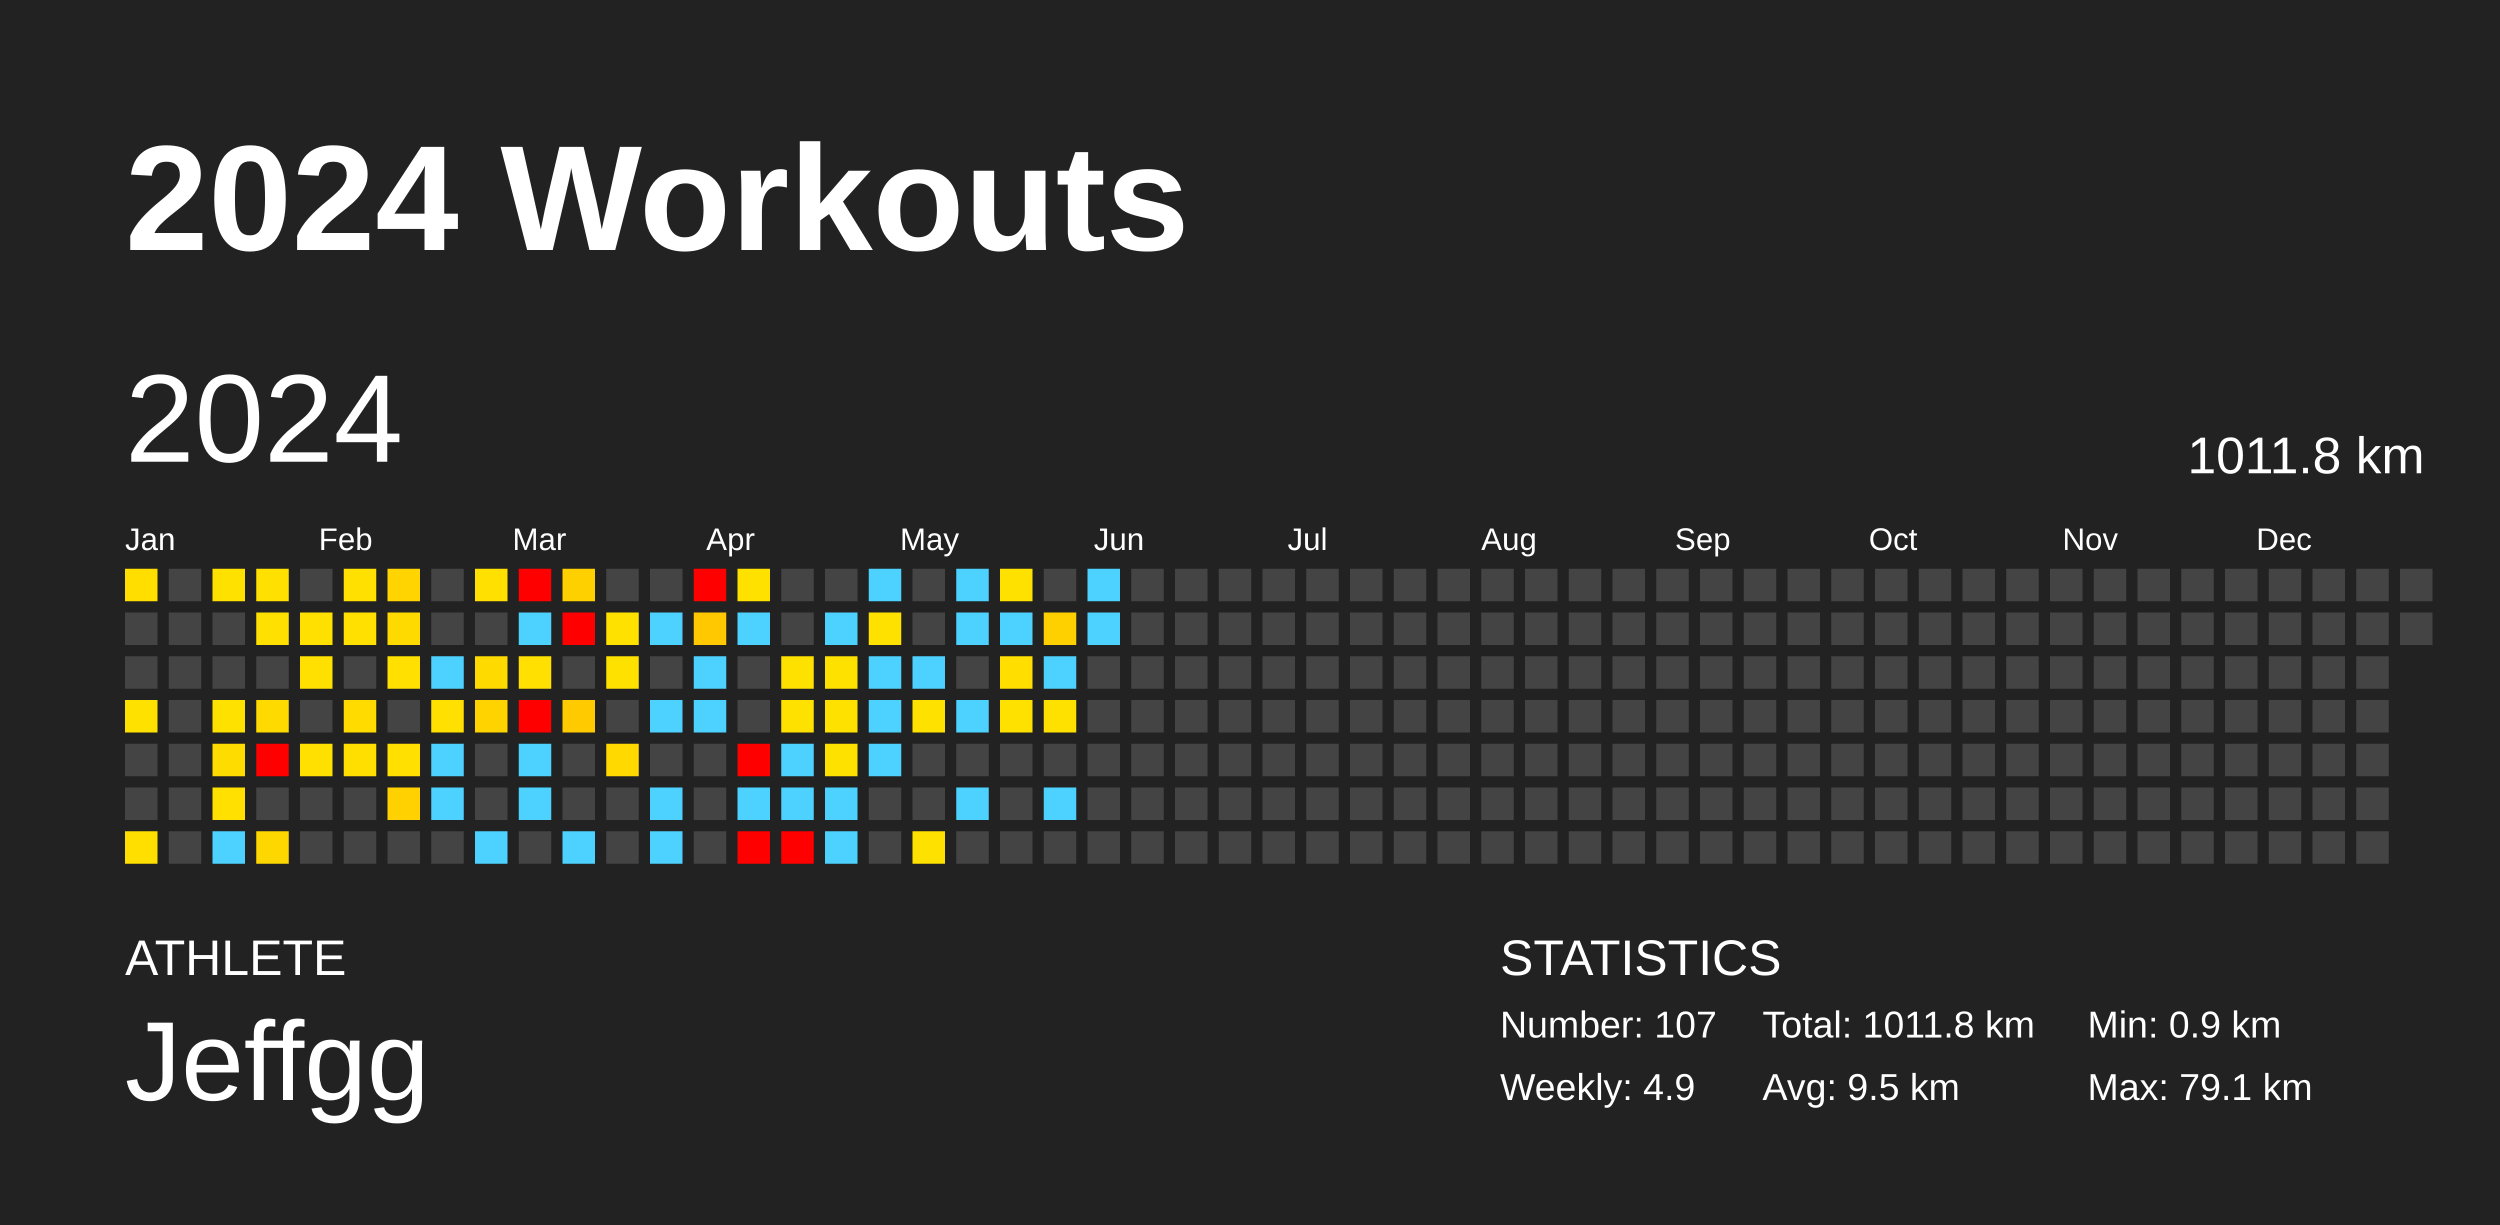
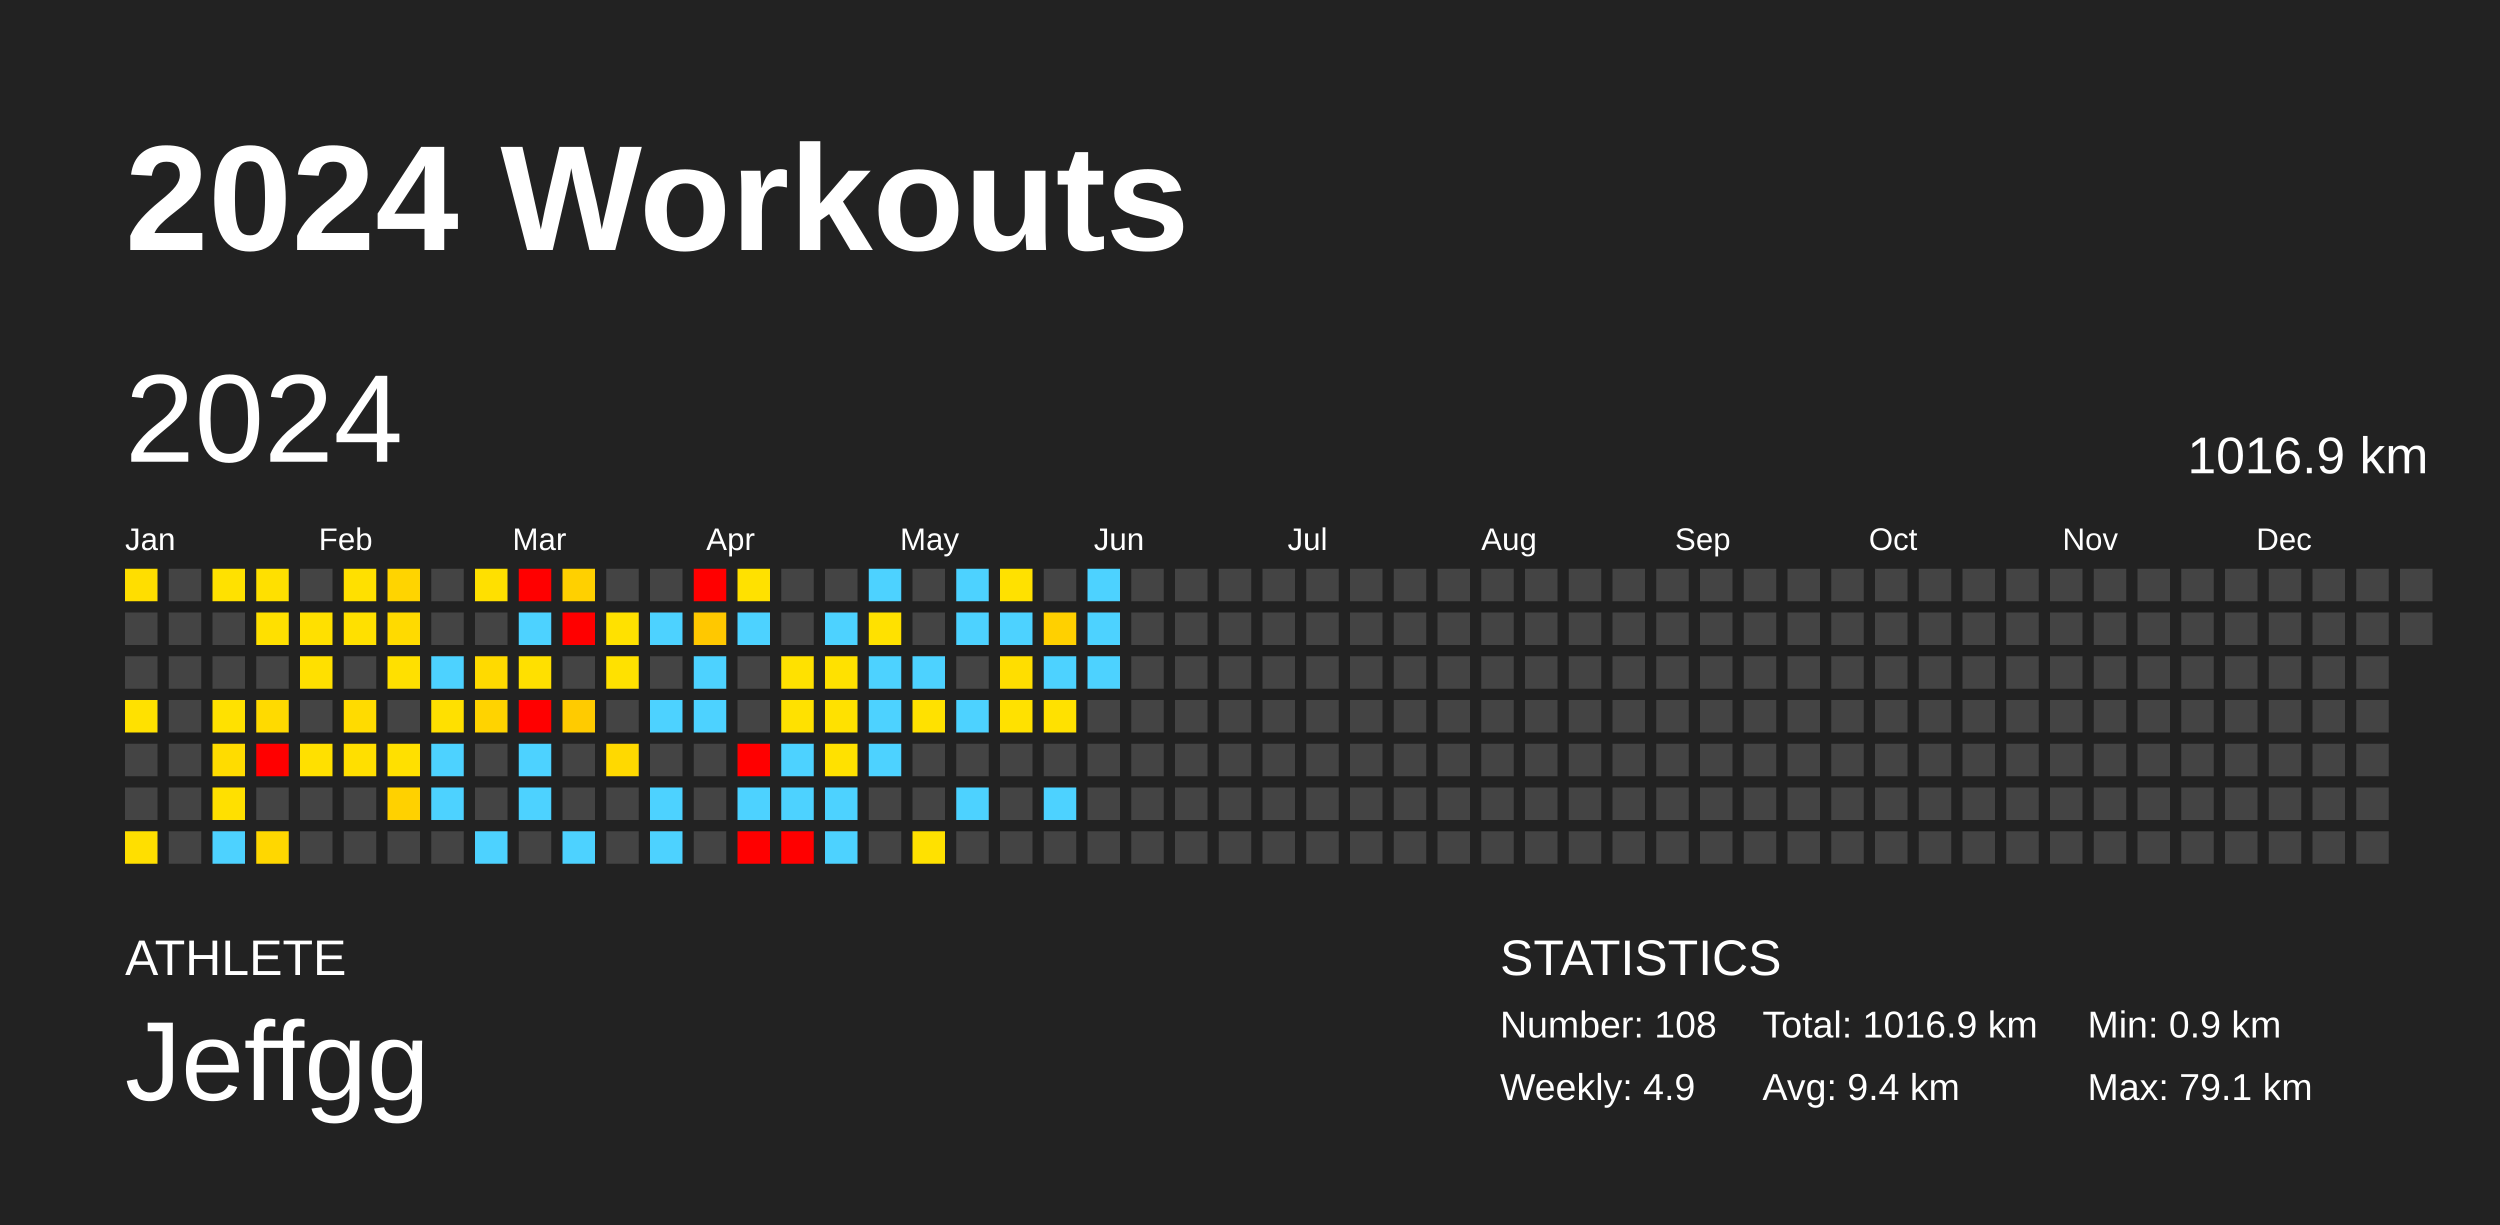
<svg xmlns="http://www.w3.org/2000/svg" baseProfile="full" height="98mm" version="1.1" viewBox="0,0,200,98" width="200mm">
  <defs />
  <rect fill="#222222" height="98" width="200" x="0" y="0" />
  <text fill="#FFFFFF" style="font-size:12px; font-family:Arial; font-weight:bold;" x="10" y="20">2024 Workouts</text>
  <text fill="#FFFFFF" style="font-size:4px; font-family:Arial" x="10" y="78">ATHLETE</text>
  <text fill="#FFFFFF" style="font-size:9px; font-family:Arial" x="10" y="88">Jeffgg</text>
  <text fill="#FFFFFF" style="font-size:4px; font-family:Arial" x="120" y="78">STATISTICS</text>
-   <text fill="#FFFFFF" style="font-size:3px; font-family:Arial" x="120" y="83">Number: 107</text>
+   <text fill="#FFFFFF" style="font-size:3px; font-family:Arial" x="120" y="83">Number: 108</text>
  <text fill="#FFFFFF" style="font-size:3px; font-family:Arial" x="120" y="88">Weekly: 4.9</text>
-   <text fill="#FFFFFF" style="font-size:3px; font-family:Arial" x="141" y="83">Total: 1011.8 km</text>
-   <text fill="#FFFFFF" style="font-size:3px; font-family:Arial" x="141" y="88">Avg: 9.5 km</text>
+   <text fill="#FFFFFF" style="font-size:3px; font-family:Arial" x="141" y="83">Total: 1016.9 km</text>
+   <text fill="#FFFFFF" style="font-size:3px; font-family:Arial" x="141" y="88">Avg: 9.4 km</text>
  <text fill="#FFFFFF" style="font-size:3px; font-family:Arial" x="167" y="83">Min: 0.9 km</text>
  <text fill="#FFFFFF" style="font-size:3px; font-family:Arial" x="167" y="88">Max: 79.1 km</text>
  <text dominant-baseline="hanging" fill="#FFFFFF" style="font-size:10.0px; font-family:Arial;" x="10" y="30">2024</text>
-   <text dominant-baseline="hanging" fill="#FFFFFF" style="font-size:4.125px; font-family:Arial;" x="175" y="35">1011.8 km</text>
+   <text dominant-baseline="hanging" fill="#FFFFFF" style="font-size:4.125px; font-family:Arial;" x="175" y="35">1016.9 km</text>
  <text fill="#FFFFFF" style="font-size:2.5px; font-family:Arial" x="10.0" y="44">Jan</text>
  <text fill="#FFFFFF" style="font-size:2.5px; font-family:Arial" x="25.5" y="44">Feb</text>
  <text fill="#FFFFFF" style="font-size:2.5px; font-family:Arial" x="41.0" y="44">Mar</text>
  <text fill="#FFFFFF" style="font-size:2.5px; font-family:Arial" x="56.5" y="44">Apr</text>
  <text fill="#FFFFFF" style="font-size:2.5px; font-family:Arial" x="72.0" y="44">May</text>
  <text fill="#FFFFFF" style="font-size:2.5px; font-family:Arial" x="87.5" y="44">Jun</text>
  <text fill="#FFFFFF" style="font-size:2.5px; font-family:Arial" x="103.0" y="44">Jul</text>
  <text fill="#FFFFFF" style="font-size:2.5px; font-family:Arial" x="118.5" y="44">Aug</text>
  <text fill="#FFFFFF" style="font-size:2.5px; font-family:Arial" x="134.0" y="44">Sep</text>
  <text fill="#FFFFFF" style="font-size:2.5px; font-family:Arial" x="149.5" y="44">Oct</text>
  <text fill="#FFFFFF" style="font-size:2.5px; font-family:Arial" x="165.0" y="44">Nov</text>
  <text fill="#FFFFFF" style="font-size:2.5px; font-family:Arial" x="180.5" y="44">Dec</text>
  <rect fill="#ffde00" height="2.6" width="2.6" x="10.0" y="45.5" />
  <rect fill="#444444" height="2.6" width="2.6" x="10.0" y="49.0" />
  <rect fill="#444444" height="2.6" width="2.6" x="10.0" y="52.5" />
  <rect fill="#ffe100" height="2.6" width="2.6" x="10.0" y="56.0" />
  <rect fill="#444444" height="2.6" width="2.6" x="10.0" y="59.5" />
  <rect fill="#444444" height="2.6" width="2.6" x="10.0" y="63.0" />
  <rect fill="#ffdf00" height="2.6" width="2.6" x="10.0" y="66.5" />
  <rect fill="#444444" height="2.6" width="2.6" x="13.5" y="45.5" />
  <rect fill="#444444" height="2.6" width="2.6" x="13.5" y="49.0" />
  <rect fill="#444444" height="2.6" width="2.6" x="13.5" y="52.5" />
  <rect fill="#444444" height="2.6" width="2.6" x="13.5" y="56.0" />
  <rect fill="#444444" height="2.6" width="2.6" x="13.5" y="59.5" />
  <rect fill="#444444" height="2.6" width="2.6" x="13.5" y="63.0" />
  <rect fill="#444444" height="2.6" width="2.6" x="13.5" y="66.5" />
  <rect fill="#ffe100" height="2.6" width="2.6" x="17.0" y="45.5" />
  <rect fill="#444444" height="2.6" width="2.6" x="17.0" y="49.0" />
  <rect fill="#444444" height="2.6" width="2.6" x="17.0" y="52.5" />
  <rect fill="#ffe100" height="2.6" width="2.6" x="17.0" y="56.0" />
  <rect fill="#ffdc00" height="2.6" width="2.6" x="17.0" y="59.5" />
  <rect fill="#ffe000" height="2.6" width="2.6" x="17.0" y="63.0" />
  <rect fill="#4dd2ff" height="2.6" width="2.6" x="17.0" y="66.5" />
  <rect fill="#ffe000" height="2.6" width="2.6" x="20.5" y="45.5" />
  <rect fill="#ffe000" height="2.6" width="2.6" x="20.5" y="49.0" />
  <rect fill="#444444" height="2.6" width="2.6" x="20.5" y="52.5" />
  <rect fill="#ffda00" height="2.6" width="2.6" x="20.5" y="56.0" />
  <rect fill="red" height="2.6" width="2.6" x="20.5" y="59.5" />
  <rect fill="#444444" height="2.6" width="2.6" x="20.5" y="63.0" />
  <rect fill="#ffd700" height="2.6" width="2.6" x="20.5" y="66.5" />
  <rect fill="#444444" height="2.6" width="2.6" x="24.0" y="45.5" />
  <rect fill="#ffe000" height="2.6" width="2.6" x="24.0" y="49.0" />
  <rect fill="#ffe000" height="2.6" width="2.6" x="24.0" y="52.5" />
  <rect fill="#444444" height="2.6" width="2.6" x="24.0" y="56.0" />
  <rect fill="#ffe000" height="2.6" width="2.6" x="24.0" y="59.5" />
  <rect fill="#444444" height="2.6" width="2.6" x="24.0" y="63.0" />
  <rect fill="#444444" height="2.6" width="2.6" x="24.0" y="66.5" />
  <rect fill="#ffe000" height="2.6" width="2.6" x="27.5" y="45.5" />
  <rect fill="#ffe000" height="2.6" width="2.6" x="27.5" y="49.0" />
  <rect fill="#444444" height="2.6" width="2.6" x="27.5" y="52.5" />
  <rect fill="#ffdb00" height="2.6" width="2.6" x="27.5" y="56.0" />
  <rect fill="#ffdf00" height="2.6" width="2.6" x="27.5" y="59.5" />
  <rect fill="#444444" height="2.6" width="2.6" x="27.5" y="63.0" />
  <rect fill="#444444" height="2.6" width="2.6" x="27.5" y="66.5" />
  <rect fill="#ffd400" height="2.6" width="2.6" x="31.0" y="45.5" />
  <rect fill="#ffda00" height="2.6" width="2.6" x="31.0" y="49.0" />
  <rect fill="#ffe000" height="2.6" width="2.6" x="31.0" y="52.5" />
  <rect fill="#444444" height="2.6" width="2.6" x="31.0" y="56.0" />
  <rect fill="#ffe000" height="2.6" width="2.6" x="31.0" y="59.5" />
  <rect fill="#ffd100" height="2.6" width="2.6" x="31.0" y="63.0" />
  <rect fill="#444444" height="2.6" width="2.6" x="31.0" y="66.5" />
  <rect fill="#444444" height="2.6" width="2.6" x="34.5" y="45.5" />
  <rect fill="#444444" height="2.6" width="2.6" x="34.5" y="49.0" />
  <rect fill="#4dd2ff" height="2.6" width="2.6" x="34.5" y="52.5" />
  <rect fill="#ffe000" height="2.6" width="2.6" x="34.5" y="56.0" />
  <rect fill="#4dd2ff" height="2.6" width="2.6" x="34.5" y="59.5" />
  <rect fill="#4dd2ff" height="2.6" width="2.6" x="34.5" y="63.0" />
  <rect fill="#444444" height="2.6" width="2.6" x="34.5" y="66.5" />
  <rect fill="#ffe000" height="2.6" width="2.6" x="38.0" y="45.5" />
  <rect fill="#444444" height="2.6" width="2.6" x="38.0" y="49.0" />
  <rect fill="#ffda00" height="2.6" width="2.6" x="38.0" y="52.5" />
  <rect fill="#ffd300" height="2.6" width="2.6" x="38.0" y="56.0" />
  <rect fill="#444444" height="2.6" width="2.6" x="38.0" y="59.5" />
  <rect fill="#444444" height="2.6" width="2.6" x="38.0" y="63.0" />
  <rect fill="#4dd2ff" height="2.6" width="2.6" x="38.0" y="66.5" />
  <rect fill="red" height="2.6" width="2.6" x="41.5" y="45.5" />
  <rect fill="#4dd2ff" height="2.6" width="2.6" x="41.5" y="49.0" />
  <rect fill="#ffe000" height="2.6" width="2.6" x="41.5" y="52.5" />
  <rect fill="red" height="2.6" width="2.6" x="41.5" y="56.0" />
  <rect fill="#4dd2ff" height="2.6" width="2.6" x="41.5" y="59.5" />
  <rect fill="#4dd2ff" height="2.6" width="2.6" x="41.5" y="63.0" />
  <rect fill="#444444" height="2.6" width="2.6" x="41.5" y="66.5" />
  <rect fill="#ffd000" height="2.6" width="2.6" x="45.0" y="45.5" />
  <rect fill="red" height="2.6" width="2.6" x="45.0" y="49.0" />
  <rect fill="#444444" height="2.6" width="2.6" x="45.0" y="52.5" />
  <rect fill="#ffcb00" height="2.6" width="2.6" x="45.0" y="56.0" />
  <rect fill="#444444" height="2.6" width="2.6" x="45.0" y="59.5" />
  <rect fill="#444444" height="2.6" width="2.6" x="45.0" y="63.0" />
  <rect fill="#4dd2ff" height="2.6" width="2.6" x="45.0" y="66.5" />
  <rect fill="#444444" height="2.6" width="2.6" x="48.5" y="45.5" />
  <rect fill="#ffe100" height="2.6" width="2.6" x="48.5" y="49.0" />
  <rect fill="#ffe100" height="2.6" width="2.6" x="48.5" y="52.5" />
  <rect fill="#444444" height="2.6" width="2.6" x="48.5" y="56.0" />
  <rect fill="#ffd900" height="2.6" width="2.6" x="48.5" y="59.5" />
  <rect fill="#444444" height="2.6" width="2.6" x="48.5" y="63.0" />
  <rect fill="#444444" height="2.6" width="2.6" x="48.5" y="66.5" />
  <rect fill="#444444" height="2.6" width="2.6" x="52.0" y="45.5" />
  <rect fill="#4dd2ff" height="2.6" width="2.6" x="52.0" y="49.0" />
  <rect fill="#444444" height="2.6" width="2.6" x="52.0" y="52.5" />
  <rect fill="#4dd2ff" height="2.6" width="2.6" x="52.0" y="56.0" />
  <rect fill="#444444" height="2.6" width="2.6" x="52.0" y="59.5" />
  <rect fill="#4dd2ff" height="2.6" width="2.6" x="52.0" y="63.0" />
  <rect fill="#4dd2ff" height="2.6" width="2.6" x="52.0" y="66.5" />
  <rect fill="red" height="2.6" width="2.6" x="55.5" y="45.5" />
  <rect fill="#ffc800" height="2.6" width="2.6" x="55.5" y="49.0" />
  <rect fill="#4dd2ff" height="2.6" width="2.6" x="55.5" y="52.5" />
  <rect fill="#4dd2ff" height="2.6" width="2.6" x="55.5" y="56.0" />
  <rect fill="#444444" height="2.6" width="2.6" x="55.5" y="59.5" />
  <rect fill="#444444" height="2.6" width="2.6" x="55.5" y="63.0" />
  <rect fill="#444444" height="2.6" width="2.6" x="55.5" y="66.5" />
  <rect fill="#ffe100" height="2.6" width="2.6" x="59.0" y="45.5" />
  <rect fill="#4dd2ff" height="2.6" width="2.6" x="59.0" y="49.0" />
  <rect fill="#444444" height="2.6" width="2.6" x="59.0" y="52.5" />
  <rect fill="#444444" height="2.6" width="2.6" x="59.0" y="56.0" />
  <rect fill="red" height="2.6" width="2.6" x="59.0" y="59.5" />
  <rect fill="#4dd2ff" height="2.6" width="2.6" x="59.0" y="63.0" />
  <rect fill="red" height="2.6" width="2.6" x="59.0" y="66.5" />
  <rect fill="#444444" height="2.6" width="2.6" x="62.5" y="45.5" />
  <rect fill="#444444" height="2.6" width="2.6" x="62.5" y="49.0" />
  <rect fill="#ffe100" height="2.6" width="2.6" x="62.5" y="52.5" />
  <rect fill="#ffe100" height="2.6" width="2.6" x="62.5" y="56.0" />
  <rect fill="#4dd2ff" height="2.6" width="2.6" x="62.5" y="59.5" />
  <rect fill="#4dd2ff" height="2.6" width="2.6" x="62.5" y="63.0" />
  <rect fill="red" height="2.6" width="2.6" x="62.5" y="66.5" />
  <rect fill="#444444" height="2.6" width="2.6" x="66.0" y="45.5" />
  <rect fill="#4dd2ff" height="2.6" width="2.6" x="66.0" y="49.0" />
  <rect fill="#ffe100" height="2.6" width="2.6" x="66.0" y="52.5" />
  <rect fill="#ffe100" height="2.6" width="2.6" x="66.0" y="56.0" />
  <rect fill="#ffe100" height="2.6" width="2.6" x="66.0" y="59.5" />
  <rect fill="#4dd2ff" height="2.6" width="2.6" x="66.0" y="63.0" />
  <rect fill="#4dd2ff" height="2.6" width="2.6" x="66.0" y="66.5" />
  <rect fill="#4dd2ff" height="2.6" width="2.6" x="69.5" y="45.5" />
  <rect fill="#ffe100" height="2.6" width="2.6" x="69.5" y="49.0" />
  <rect fill="#4dd2ff" height="2.6" width="2.6" x="69.5" y="52.5" />
  <rect fill="#4dd2ff" height="2.6" width="2.6" x="69.5" y="56.0" />
  <rect fill="#4dd2ff" height="2.6" width="2.6" x="69.5" y="59.5" />
  <rect fill="#444444" height="2.6" width="2.6" x="69.5" y="63.0" />
  <rect fill="#444444" height="2.6" width="2.6" x="69.5" y="66.5" />
  <rect fill="#444444" height="2.6" width="2.6" x="73.0" y="45.5" />
  <rect fill="#444444" height="2.6" width="2.6" x="73.0" y="49.0" />
  <rect fill="#4dd2ff" height="2.6" width="2.6" x="73.0" y="52.5" />
  <rect fill="#ffe100" height="2.6" width="2.6" x="73.0" y="56.0" />
  <rect fill="#444444" height="2.6" width="2.6" x="73.0" y="59.5" />
  <rect fill="#444444" height="2.6" width="2.6" x="73.0" y="63.0" />
  <rect fill="#ffe100" height="2.6" width="2.6" x="73.0" y="66.5" />
  <rect fill="#4dd2ff" height="2.6" width="2.6" x="76.5" y="45.5" />
  <rect fill="#4dd2ff" height="2.6" width="2.6" x="76.5" y="49.0" />
  <rect fill="#444444" height="2.6" width="2.6" x="76.5" y="52.5" />
  <rect fill="#4dd2ff" height="2.6" width="2.6" x="76.5" y="56.0" />
  <rect fill="#444444" height="2.6" width="2.6" x="76.5" y="59.5" />
  <rect fill="#4dd2ff" height="2.6" width="2.6" x="76.5" y="63.0" />
  <rect fill="#444444" height="2.6" width="2.6" x="76.5" y="66.5" />
  <rect fill="#ffe100" height="2.6" width="2.6" x="80.0" y="45.5" />
  <rect fill="#4dd2ff" height="2.6" width="2.6" x="80.0" y="49.0" />
  <rect fill="#ffde00" height="2.6" width="2.6" x="80.0" y="52.5" />
  <rect fill="#ffe100" height="2.6" width="2.6" x="80.0" y="56.0" />
  <rect fill="#444444" height="2.6" width="2.6" x="80.0" y="59.5" />
  <rect fill="#444444" height="2.6" width="2.6" x="80.0" y="63.0" />
  <rect fill="#444444" height="2.6" width="2.6" x="80.0" y="66.5" />
  <rect fill="#444444" height="2.6" width="2.6" x="83.5" y="45.5" />
  <rect fill="#ffd000" height="2.6" width="2.6" x="83.5" y="49.0" />
  <rect fill="#4dd2ff" height="2.6" width="2.6" x="83.5" y="52.5" />
  <rect fill="#ffe100" height="2.6" width="2.6" x="83.5" y="56.0" />
  <rect fill="#444444" height="2.6" width="2.6" x="83.5" y="59.5" />
  <rect fill="#4dd2ff" height="2.6" width="2.6" x="83.5" y="63.0" />
  <rect fill="#444444" height="2.6" width="2.6" x="83.5" y="66.5" />
  <rect fill="#4dd2ff" height="2.6" width="2.6" x="87.0" y="45.5" />
  <rect fill="#4dd2ff" height="2.6" width="2.6" x="87.0" y="49.0" />
-   <rect fill="#444444" height="2.6" width="2.6" x="87.0" y="52.5" />
+   <rect fill="#4dd2ff" height="2.6" width="2.6" x="87.0" y="52.5" />
  <rect fill="#444444" height="2.6" width="2.6" x="87.0" y="56.0" />
  <rect fill="#444444" height="2.6" width="2.6" x="87.0" y="59.5" />
  <rect fill="#444444" height="2.6" width="2.6" x="87.0" y="63.0" />
  <rect fill="#444444" height="2.6" width="2.6" x="87.0" y="66.5" />
  <rect fill="#444444" height="2.6" width="2.6" x="90.5" y="45.5" />
  <rect fill="#444444" height="2.6" width="2.6" x="90.5" y="49.0" />
  <rect fill="#444444" height="2.6" width="2.6" x="90.5" y="52.5" />
  <rect fill="#444444" height="2.6" width="2.6" x="90.5" y="56.0" />
  <rect fill="#444444" height="2.6" width="2.6" x="90.5" y="59.5" />
  <rect fill="#444444" height="2.6" width="2.6" x="90.5" y="63.0" />
  <rect fill="#444444" height="2.6" width="2.6" x="90.5" y="66.5" />
  <rect fill="#444444" height="2.6" width="2.6" x="94.0" y="45.5" />
  <rect fill="#444444" height="2.6" width="2.6" x="94.0" y="49.0" />
  <rect fill="#444444" height="2.6" width="2.6" x="94.0" y="52.5" />
  <rect fill="#444444" height="2.6" width="2.6" x="94.0" y="56.0" />
  <rect fill="#444444" height="2.6" width="2.6" x="94.0" y="59.5" />
  <rect fill="#444444" height="2.6" width="2.6" x="94.0" y="63.0" />
  <rect fill="#444444" height="2.6" width="2.6" x="94.0" y="66.5" />
  <rect fill="#444444" height="2.6" width="2.6" x="97.5" y="45.5" />
  <rect fill="#444444" height="2.6" width="2.6" x="97.5" y="49.0" />
  <rect fill="#444444" height="2.6" width="2.6" x="97.5" y="52.5" />
  <rect fill="#444444" height="2.6" width="2.6" x="97.5" y="56.0" />
  <rect fill="#444444" height="2.6" width="2.6" x="97.5" y="59.5" />
  <rect fill="#444444" height="2.6" width="2.6" x="97.5" y="63.0" />
  <rect fill="#444444" height="2.6" width="2.6" x="97.5" y="66.5" />
  <rect fill="#444444" height="2.6" width="2.6" x="101.0" y="45.5" />
  <rect fill="#444444" height="2.6" width="2.6" x="101.0" y="49.0" />
  <rect fill="#444444" height="2.6" width="2.6" x="101.0" y="52.5" />
  <rect fill="#444444" height="2.6" width="2.6" x="101.0" y="56.0" />
  <rect fill="#444444" height="2.6" width="2.6" x="101.0" y="59.5" />
  <rect fill="#444444" height="2.6" width="2.6" x="101.0" y="63.0" />
  <rect fill="#444444" height="2.6" width="2.6" x="101.0" y="66.5" />
  <rect fill="#444444" height="2.6" width="2.6" x="104.5" y="45.5" />
  <rect fill="#444444" height="2.6" width="2.6" x="104.5" y="49.0" />
  <rect fill="#444444" height="2.6" width="2.6" x="104.5" y="52.5" />
  <rect fill="#444444" height="2.6" width="2.6" x="104.5" y="56.0" />
  <rect fill="#444444" height="2.6" width="2.6" x="104.5" y="59.5" />
  <rect fill="#444444" height="2.6" width="2.6" x="104.5" y="63.0" />
  <rect fill="#444444" height="2.6" width="2.6" x="104.5" y="66.5" />
  <rect fill="#444444" height="2.6" width="2.6" x="108.0" y="45.5" />
  <rect fill="#444444" height="2.6" width="2.6" x="108.0" y="49.0" />
  <rect fill="#444444" height="2.6" width="2.6" x="108.0" y="52.5" />
  <rect fill="#444444" height="2.6" width="2.6" x="108.0" y="56.0" />
  <rect fill="#444444" height="2.6" width="2.6" x="108.0" y="59.5" />
  <rect fill="#444444" height="2.6" width="2.6" x="108.0" y="63.0" />
  <rect fill="#444444" height="2.6" width="2.6" x="108.0" y="66.5" />
  <rect fill="#444444" height="2.6" width="2.6" x="111.5" y="45.5" />
  <rect fill="#444444" height="2.6" width="2.6" x="111.5" y="49.0" />
  <rect fill="#444444" height="2.6" width="2.6" x="111.5" y="52.5" />
  <rect fill="#444444" height="2.6" width="2.6" x="111.5" y="56.0" />
  <rect fill="#444444" height="2.6" width="2.6" x="111.5" y="59.5" />
  <rect fill="#444444" height="2.6" width="2.6" x="111.5" y="63.0" />
  <rect fill="#444444" height="2.6" width="2.6" x="111.5" y="66.5" />
  <rect fill="#444444" height="2.6" width="2.6" x="115.0" y="45.5" />
  <rect fill="#444444" height="2.6" width="2.6" x="115.0" y="49.0" />
  <rect fill="#444444" height="2.6" width="2.6" x="115.0" y="52.5" />
  <rect fill="#444444" height="2.6" width="2.6" x="115.0" y="56.0" />
  <rect fill="#444444" height="2.6" width="2.6" x="115.0" y="59.5" />
  <rect fill="#444444" height="2.6" width="2.6" x="115.0" y="63.0" />
  <rect fill="#444444" height="2.6" width="2.6" x="115.0" y="66.5" />
  <rect fill="#444444" height="2.6" width="2.6" x="118.5" y="45.5" />
  <rect fill="#444444" height="2.6" width="2.6" x="118.5" y="49.0" />
  <rect fill="#444444" height="2.6" width="2.6" x="118.5" y="52.5" />
  <rect fill="#444444" height="2.6" width="2.6" x="118.5" y="56.0" />
  <rect fill="#444444" height="2.6" width="2.6" x="118.5" y="59.5" />
  <rect fill="#444444" height="2.6" width="2.6" x="118.5" y="63.0" />
  <rect fill="#444444" height="2.6" width="2.6" x="118.5" y="66.5" />
  <rect fill="#444444" height="2.6" width="2.6" x="122.0" y="45.5" />
  <rect fill="#444444" height="2.6" width="2.6" x="122.0" y="49.0" />
  <rect fill="#444444" height="2.6" width="2.6" x="122.0" y="52.5" />
  <rect fill="#444444" height="2.6" width="2.6" x="122.0" y="56.0" />
  <rect fill="#444444" height="2.6" width="2.6" x="122.0" y="59.5" />
  <rect fill="#444444" height="2.6" width="2.6" x="122.0" y="63.0" />
  <rect fill="#444444" height="2.6" width="2.6" x="122.0" y="66.5" />
  <rect fill="#444444" height="2.6" width="2.6" x="125.5" y="45.5" />
  <rect fill="#444444" height="2.6" width="2.6" x="125.5" y="49.0" />
  <rect fill="#444444" height="2.6" width="2.6" x="125.5" y="52.5" />
  <rect fill="#444444" height="2.6" width="2.6" x="125.5" y="56.0" />
  <rect fill="#444444" height="2.6" width="2.6" x="125.5" y="59.5" />
  <rect fill="#444444" height="2.6" width="2.6" x="125.5" y="63.0" />
  <rect fill="#444444" height="2.6" width="2.6" x="125.5" y="66.5" />
  <rect fill="#444444" height="2.6" width="2.6" x="129.0" y="45.5" />
  <rect fill="#444444" height="2.6" width="2.6" x="129.0" y="49.0" />
  <rect fill="#444444" height="2.6" width="2.6" x="129.0" y="52.5" />
  <rect fill="#444444" height="2.6" width="2.6" x="129.0" y="56.0" />
  <rect fill="#444444" height="2.6" width="2.6" x="129.0" y="59.5" />
  <rect fill="#444444" height="2.6" width="2.6" x="129.0" y="63.0" />
  <rect fill="#444444" height="2.6" width="2.6" x="129.0" y="66.5" />
  <rect fill="#444444" height="2.6" width="2.6" x="132.5" y="45.5" />
  <rect fill="#444444" height="2.6" width="2.6" x="132.5" y="49.0" />
  <rect fill="#444444" height="2.6" width="2.6" x="132.5" y="52.5" />
  <rect fill="#444444" height="2.6" width="2.6" x="132.5" y="56.0" />
  <rect fill="#444444" height="2.6" width="2.6" x="132.5" y="59.5" />
  <rect fill="#444444" height="2.6" width="2.6" x="132.5" y="63.0" />
  <rect fill="#444444" height="2.6" width="2.6" x="132.5" y="66.5" />
  <rect fill="#444444" height="2.6" width="2.6" x="136.0" y="45.5" />
  <rect fill="#444444" height="2.6" width="2.6" x="136.0" y="49.0" />
  <rect fill="#444444" height="2.6" width="2.6" x="136.0" y="52.5" />
  <rect fill="#444444" height="2.6" width="2.6" x="136.0" y="56.0" />
  <rect fill="#444444" height="2.6" width="2.6" x="136.0" y="59.5" />
  <rect fill="#444444" height="2.6" width="2.6" x="136.0" y="63.0" />
  <rect fill="#444444" height="2.6" width="2.6" x="136.0" y="66.5" />
  <rect fill="#444444" height="2.6" width="2.6" x="139.5" y="45.5" />
  <rect fill="#444444" height="2.6" width="2.6" x="139.5" y="49.0" />
  <rect fill="#444444" height="2.6" width="2.6" x="139.5" y="52.5" />
  <rect fill="#444444" height="2.6" width="2.6" x="139.5" y="56.0" />
  <rect fill="#444444" height="2.6" width="2.6" x="139.5" y="59.5" />
  <rect fill="#444444" height="2.6" width="2.6" x="139.5" y="63.0" />
  <rect fill="#444444" height="2.6" width="2.6" x="139.5" y="66.5" />
  <rect fill="#444444" height="2.6" width="2.6" x="143.0" y="45.5" />
  <rect fill="#444444" height="2.6" width="2.6" x="143.0" y="49.0" />
  <rect fill="#444444" height="2.6" width="2.6" x="143.0" y="52.5" />
  <rect fill="#444444" height="2.6" width="2.6" x="143.0" y="56.0" />
  <rect fill="#444444" height="2.6" width="2.6" x="143.0" y="59.5" />
  <rect fill="#444444" height="2.6" width="2.6" x="143.0" y="63.0" />
  <rect fill="#444444" height="2.6" width="2.6" x="143.0" y="66.5" />
  <rect fill="#444444" height="2.6" width="2.6" x="146.5" y="45.5" />
  <rect fill="#444444" height="2.6" width="2.6" x="146.5" y="49.0" />
  <rect fill="#444444" height="2.6" width="2.6" x="146.5" y="52.5" />
  <rect fill="#444444" height="2.6" width="2.6" x="146.5" y="56.0" />
  <rect fill="#444444" height="2.6" width="2.6" x="146.5" y="59.5" />
  <rect fill="#444444" height="2.6" width="2.6" x="146.5" y="63.0" />
  <rect fill="#444444" height="2.6" width="2.6" x="146.5" y="66.5" />
  <rect fill="#444444" height="2.6" width="2.6" x="150.0" y="45.5" />
  <rect fill="#444444" height="2.6" width="2.6" x="150.0" y="49.0" />
  <rect fill="#444444" height="2.6" width="2.6" x="150.0" y="52.5" />
  <rect fill="#444444" height="2.6" width="2.6" x="150.0" y="56.0" />
  <rect fill="#444444" height="2.6" width="2.6" x="150.0" y="59.5" />
  <rect fill="#444444" height="2.6" width="2.6" x="150.0" y="63.0" />
  <rect fill="#444444" height="2.6" width="2.6" x="150.0" y="66.5" />
  <rect fill="#444444" height="2.6" width="2.6" x="153.5" y="45.5" />
  <rect fill="#444444" height="2.6" width="2.6" x="153.5" y="49.0" />
  <rect fill="#444444" height="2.6" width="2.6" x="153.5" y="52.5" />
  <rect fill="#444444" height="2.6" width="2.6" x="153.5" y="56.0" />
  <rect fill="#444444" height="2.6" width="2.6" x="153.5" y="59.5" />
  <rect fill="#444444" height="2.6" width="2.6" x="153.5" y="63.0" />
  <rect fill="#444444" height="2.6" width="2.6" x="153.5" y="66.5" />
  <rect fill="#444444" height="2.6" width="2.6" x="157.0" y="45.5" />
  <rect fill="#444444" height="2.6" width="2.6" x="157.0" y="49.0" />
  <rect fill="#444444" height="2.6" width="2.6" x="157.0" y="52.5" />
  <rect fill="#444444" height="2.6" width="2.6" x="157.0" y="56.0" />
  <rect fill="#444444" height="2.6" width="2.6" x="157.0" y="59.5" />
  <rect fill="#444444" height="2.6" width="2.6" x="157.0" y="63.0" />
  <rect fill="#444444" height="2.6" width="2.6" x="157.0" y="66.5" />
  <rect fill="#444444" height="2.6" width="2.6" x="160.5" y="45.5" />
  <rect fill="#444444" height="2.6" width="2.6" x="160.5" y="49.0" />
  <rect fill="#444444" height="2.6" width="2.6" x="160.5" y="52.5" />
  <rect fill="#444444" height="2.6" width="2.6" x="160.5" y="56.0" />
  <rect fill="#444444" height="2.6" width="2.6" x="160.5" y="59.5" />
  <rect fill="#444444" height="2.6" width="2.6" x="160.5" y="63.0" />
  <rect fill="#444444" height="2.6" width="2.6" x="160.5" y="66.5" />
  <rect fill="#444444" height="2.6" width="2.6" x="164.0" y="45.5" />
  <rect fill="#444444" height="2.6" width="2.6" x="164.0" y="49.0" />
  <rect fill="#444444" height="2.6" width="2.6" x="164.0" y="52.5" />
  <rect fill="#444444" height="2.6" width="2.6" x="164.0" y="56.0" />
  <rect fill="#444444" height="2.6" width="2.6" x="164.0" y="59.5" />
  <rect fill="#444444" height="2.6" width="2.6" x="164.0" y="63.0" />
  <rect fill="#444444" height="2.6" width="2.6" x="164.0" y="66.5" />
  <rect fill="#444444" height="2.6" width="2.6" x="167.5" y="45.5" />
  <rect fill="#444444" height="2.6" width="2.6" x="167.5" y="49.0" />
  <rect fill="#444444" height="2.6" width="2.6" x="167.5" y="52.5" />
  <rect fill="#444444" height="2.6" width="2.6" x="167.5" y="56.0" />
  <rect fill="#444444" height="2.6" width="2.6" x="167.5" y="59.5" />
  <rect fill="#444444" height="2.6" width="2.6" x="167.5" y="63.0" />
  <rect fill="#444444" height="2.6" width="2.6" x="167.5" y="66.5" />
  <rect fill="#444444" height="2.6" width="2.6" x="171.0" y="45.5" />
  <rect fill="#444444" height="2.6" width="2.6" x="171.0" y="49.0" />
  <rect fill="#444444" height="2.6" width="2.6" x="171.0" y="52.5" />
  <rect fill="#444444" height="2.6" width="2.6" x="171.0" y="56.0" />
  <rect fill="#444444" height="2.6" width="2.6" x="171.0" y="59.5" />
  <rect fill="#444444" height="2.6" width="2.6" x="171.0" y="63.0" />
  <rect fill="#444444" height="2.6" width="2.6" x="171.0" y="66.5" />
  <rect fill="#444444" height="2.6" width="2.6" x="174.5" y="45.5" />
  <rect fill="#444444" height="2.6" width="2.6" x="174.5" y="49.0" />
  <rect fill="#444444" height="2.6" width="2.6" x="174.5" y="52.5" />
  <rect fill="#444444" height="2.6" width="2.6" x="174.5" y="56.0" />
  <rect fill="#444444" height="2.6" width="2.6" x="174.5" y="59.5" />
  <rect fill="#444444" height="2.6" width="2.6" x="174.5" y="63.0" />
  <rect fill="#444444" height="2.6" width="2.6" x="174.5" y="66.5" />
  <rect fill="#444444" height="2.6" width="2.6" x="178.0" y="45.5" />
  <rect fill="#444444" height="2.6" width="2.6" x="178.0" y="49.0" />
  <rect fill="#444444" height="2.6" width="2.6" x="178.0" y="52.5" />
  <rect fill="#444444" height="2.6" width="2.6" x="178.0" y="56.0" />
  <rect fill="#444444" height="2.6" width="2.6" x="178.0" y="59.5" />
  <rect fill="#444444" height="2.6" width="2.6" x="178.0" y="63.0" />
  <rect fill="#444444" height="2.6" width="2.6" x="178.0" y="66.5" />
  <rect fill="#444444" height="2.6" width="2.6" x="181.5" y="45.5" />
  <rect fill="#444444" height="2.6" width="2.6" x="181.5" y="49.0" />
  <rect fill="#444444" height="2.6" width="2.6" x="181.5" y="52.5" />
  <rect fill="#444444" height="2.6" width="2.6" x="181.5" y="56.0" />
  <rect fill="#444444" height="2.6" width="2.6" x="181.5" y="59.5" />
  <rect fill="#444444" height="2.6" width="2.6" x="181.5" y="63.0" />
  <rect fill="#444444" height="2.6" width="2.6" x="181.5" y="66.5" />
  <rect fill="#444444" height="2.6" width="2.6" x="185.0" y="45.5" />
  <rect fill="#444444" height="2.6" width="2.6" x="185.0" y="49.0" />
  <rect fill="#444444" height="2.6" width="2.6" x="185.0" y="52.5" />
  <rect fill="#444444" height="2.6" width="2.6" x="185.0" y="56.0" />
  <rect fill="#444444" height="2.6" width="2.6" x="185.0" y="59.5" />
  <rect fill="#444444" height="2.6" width="2.6" x="185.0" y="63.0" />
  <rect fill="#444444" height="2.6" width="2.6" x="185.0" y="66.5" />
  <rect fill="#444444" height="2.6" width="2.6" x="188.5" y="45.5" />
  <rect fill="#444444" height="2.6" width="2.6" x="188.5" y="49.0" />
  <rect fill="#444444" height="2.6" width="2.6" x="188.5" y="52.5" />
  <rect fill="#444444" height="2.6" width="2.6" x="188.5" y="56.0" />
  <rect fill="#444444" height="2.6" width="2.6" x="188.5" y="59.5" />
  <rect fill="#444444" height="2.6" width="2.6" x="188.5" y="63.0" />
  <rect fill="#444444" height="2.6" width="2.6" x="188.5" y="66.5" />
  <rect fill="#444444" height="2.6" width="2.6" x="192.0" y="45.5" />
  <rect fill="#444444" height="2.6" width="2.6" x="192.0" y="49.0" />
</svg>
